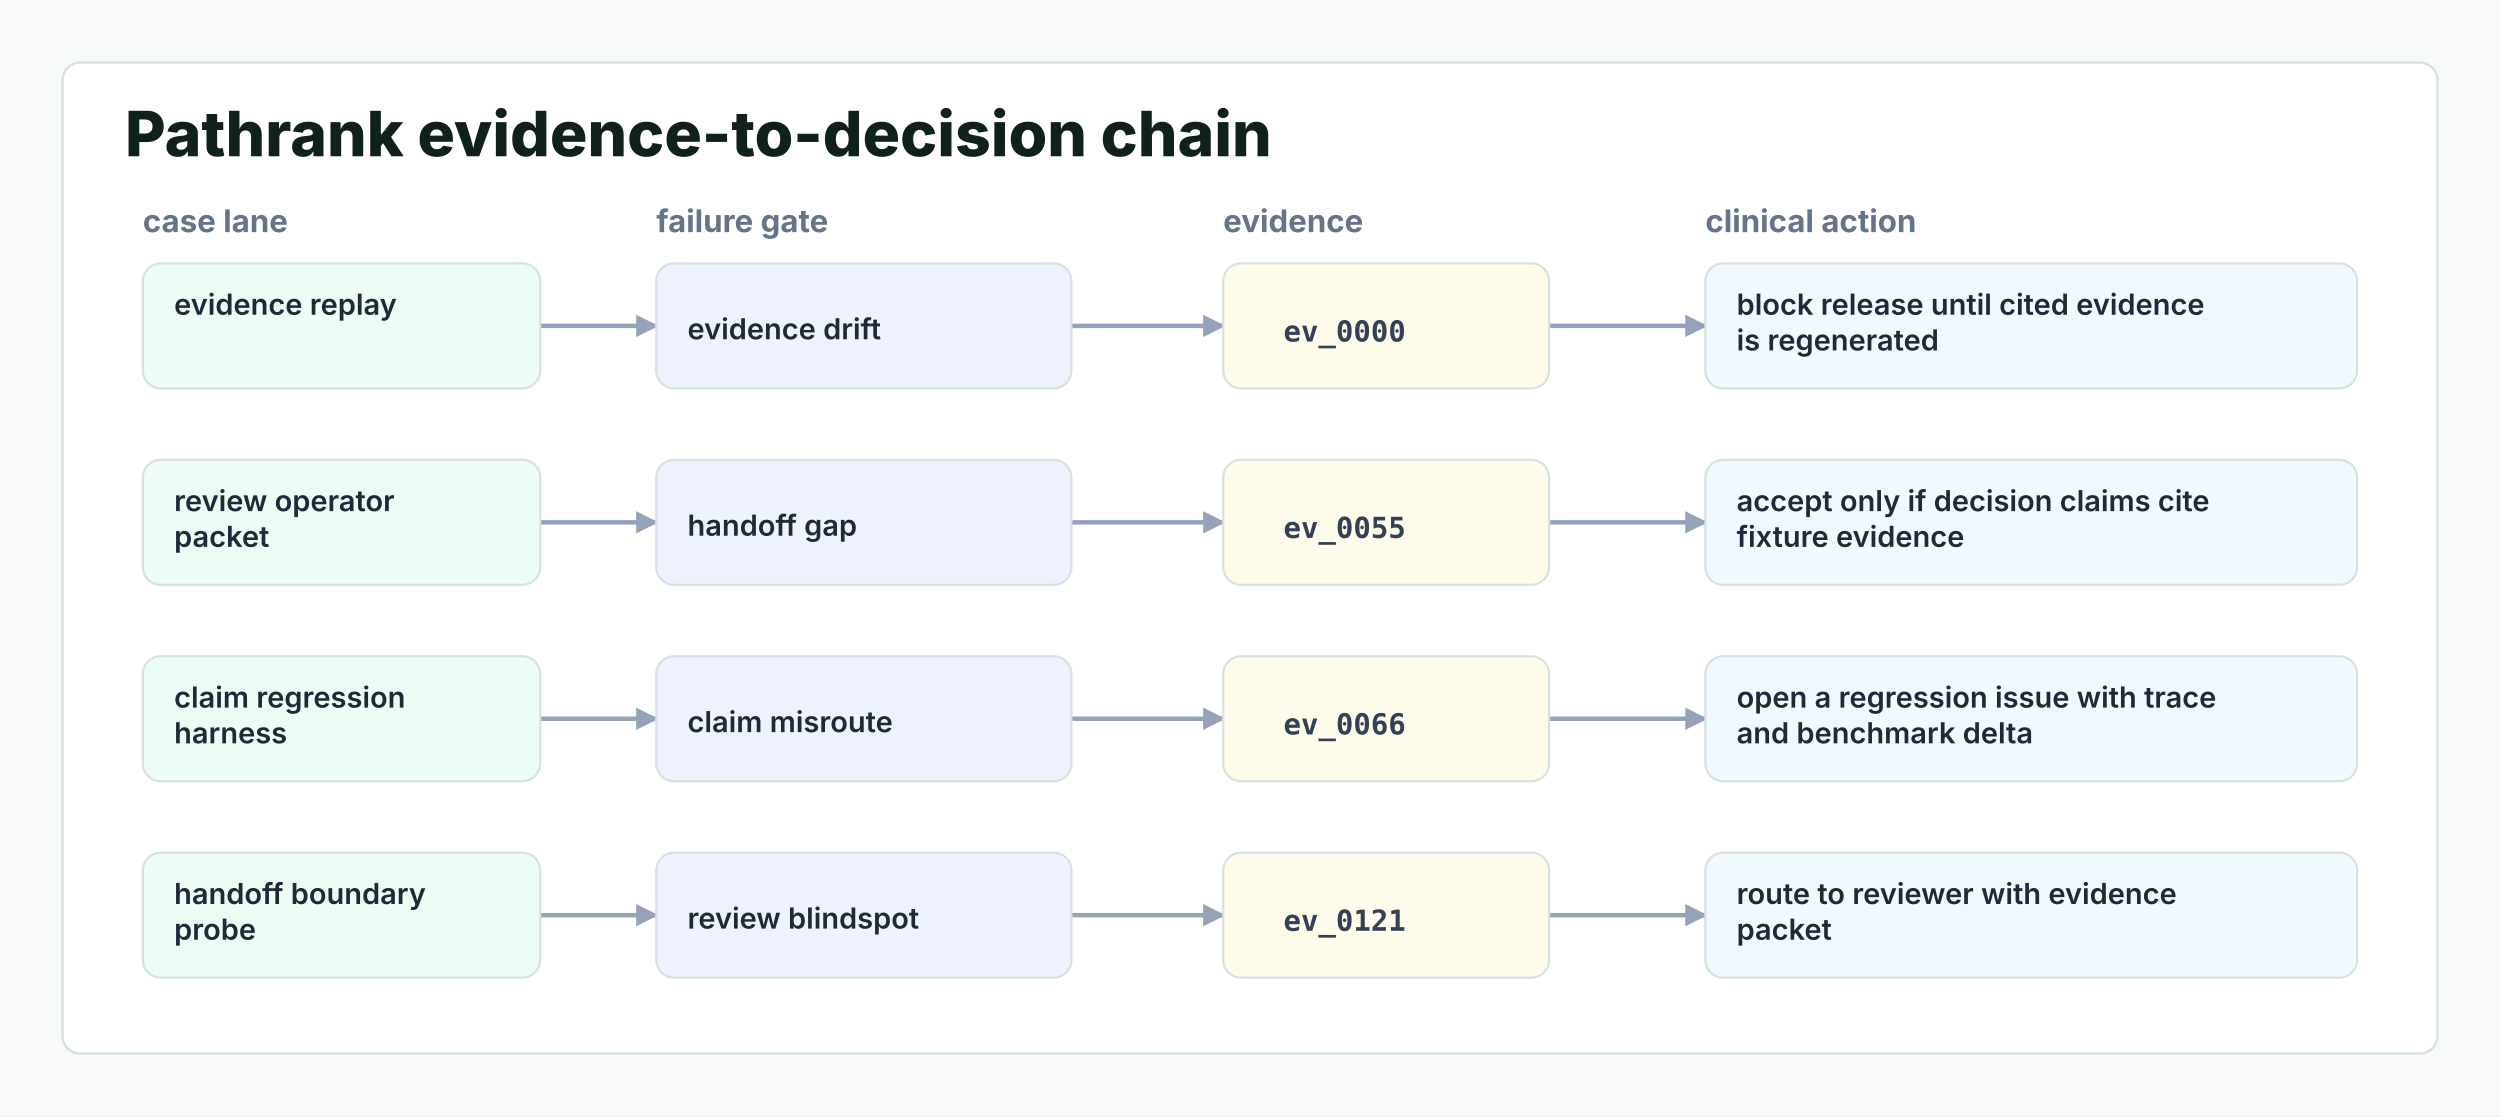
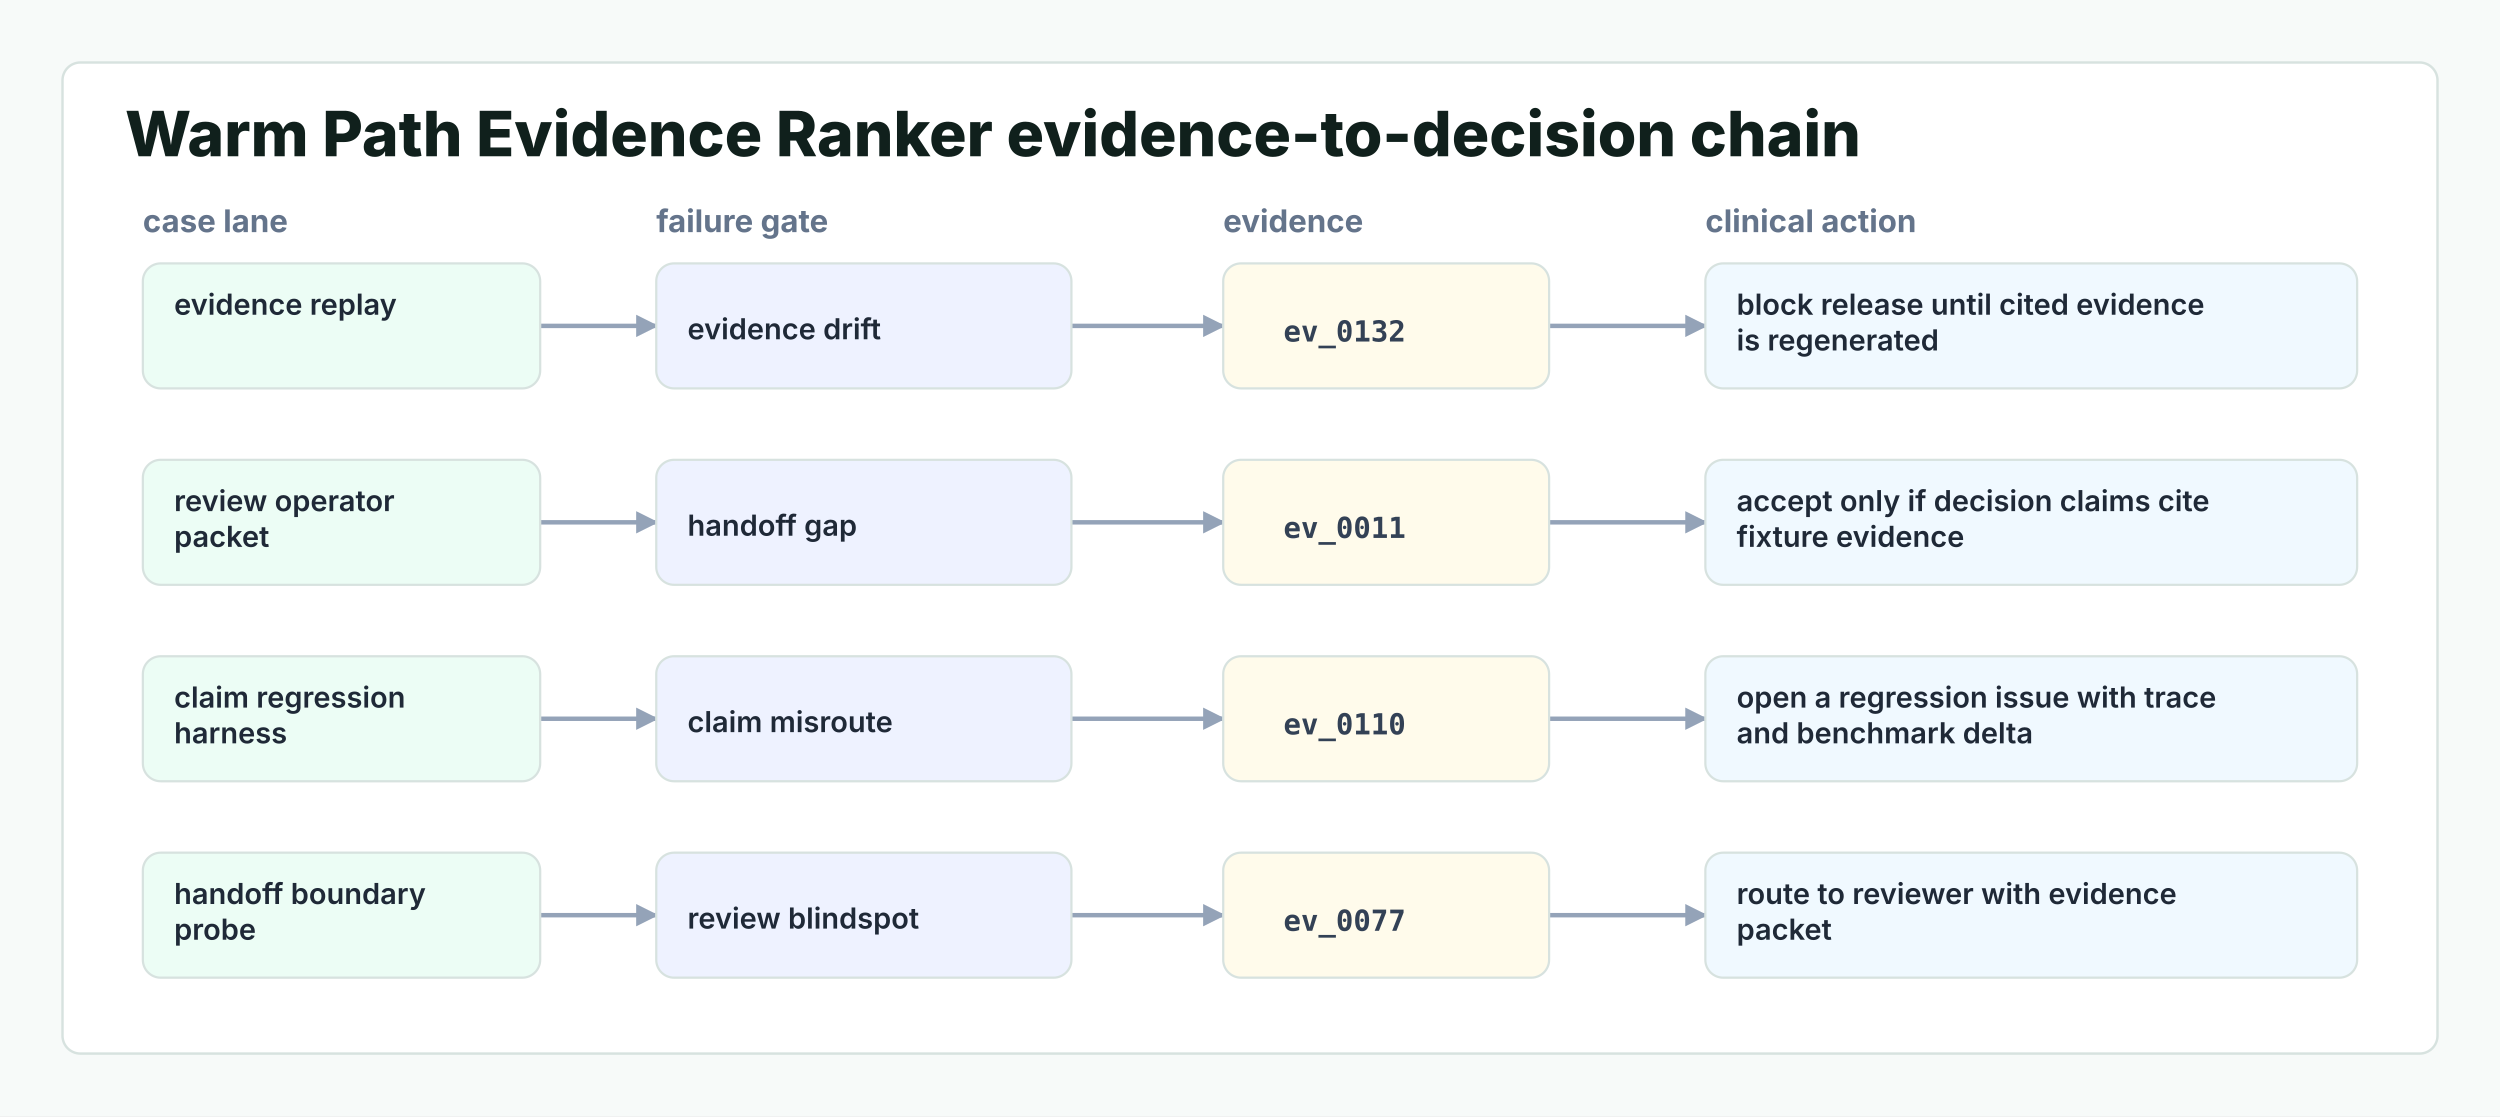
- <svg xmlns="http://www.w3.org/2000/svg" width="1120" height="500" viewBox="0 0 1120 500" role="img" aria-label="Pathrank evidence map">
+ <svg xmlns="http://www.w3.org/2000/svg" width="1120" height="500" viewBox="0 0 1120 500" role="img" aria-label="Warm Path Evidence Ranker evidence map">
  <defs>
    <style>
      .bg { fill:#f7faf9; }
      .panel { fill:#ffffff; stroke:#d7e2df; stroke-width:1.1; }
      .title { font:760 28px -apple-system,BlinkMacSystemFont,"Segoe UI",sans-serif; fill:#10201c; }
      .node { font:620 13px -apple-system,BlinkMacSystemFont,"Segoe UI",sans-serif; fill:#1f2937; }
      .head { font:700 14px -apple-system,BlinkMacSystemFont,"Segoe UI",sans-serif; fill:#64748b; }
      .mono { font:720 13px ui-monospace,SFMono-Regular,Menlo,monospace; fill:#334155; }
      .edge { stroke:#94a3b8; stroke-width:2; fill:none; marker-end:url(#arrow); }
      .lane { fill:#ecfdf5; stroke:#d7e2df; }
      .failure { fill:#eef2ff; stroke:#d7e2df; }
      .evidencebox { fill:#fffbeb; stroke:#d7e2df; }
      .actionbox { fill:#f0f9ff; stroke:#d7e2df; }
    </style>
    <marker id="arrow" viewBox="0 0 10 10" refX="9" refY="5" markerWidth="5" markerHeight="5" orient="auto-start-reverse">
      <path d="M 0 0 L 10 5 L 0 10 z" fill="#94a3b8" />
    </marker>
  </defs>
  <rect class="bg" width="1120" height="500" />
  <rect class="panel" x="28" y="28" width="1064" height="444" rx="8" />
-   <text x="56" y="70" class="title">Pathrank evidence-to-decision chain</text>
+   <text x="56" y="70" class="title">Warm Path Evidence Ranker evidence-to-decision chain</text>
  <text x="64" y="104" class="head">case lane</text>
  <text x="294" y="104" class="head">failure gate</text>
  <text x="548" y="104" class="head">evidence</text>
  <text x="764" y="104" class="head">clinical action</text>
  <path d="M242 146 L294 146" class="edge" />
  <path d="M480 146 L548 146" class="edge" />
  <path d="M694 146 L764 146" class="edge" />
  <path d="M242 234 L294 234" class="edge" />
  <path d="M480 234 L548 234" class="edge" />
  <path d="M694 234 L764 234" class="edge" />
  <path d="M242 322 L294 322" class="edge" />
  <path d="M480 322 L548 322" class="edge" />
  <path d="M694 322 L764 322" class="edge" />
  <path d="M242 410 L294 410" class="edge" />
  <path d="M480 410 L548 410" class="edge" />
  <path d="M694 410 L764 410" class="edge" />
  <rect class="lane" x="64" y="118" width="178" height="56" rx="8" />
  <text class="node" x="78" y="141">
    <tspan x="78" dy="0">evidence replay</tspan>
  </text>
  <rect class="failure" x="294" y="118" width="186" height="56" rx="8" />
  <text x="308" y="152" class="node">evidence drift</text>
  <rect class="evidencebox" x="548" y="118" width="146" height="56" rx="8" />
-   <text x="575" y="153" class="mono">ev_0000</text>
+   <text x="575" y="153" class="mono">ev_0132</text>
  <rect class="actionbox" x="764" y="118" width="292" height="56" rx="8" />
  <text class="node" x="778" y="141">
    <tspan x="778" dy="0">block release until cited evidence</tspan>
    <tspan x="778" dy="16">is regenerated</tspan>
  </text>
  <rect class="lane" x="64" y="206" width="178" height="56" rx="8" />
  <text class="node" x="78" y="229">
    <tspan x="78" dy="0">review operator</tspan>
    <tspan x="78" dy="16">packet</tspan>
  </text>
  <rect class="failure" x="294" y="206" width="186" height="56" rx="8" />
  <text x="308" y="240" class="node">handoff gap</text>
  <rect class="evidencebox" x="548" y="206" width="146" height="56" rx="8" />
-   <text x="575" y="241" class="mono">ev_0055</text>
+   <text x="575" y="241" class="mono">ev_0011</text>
  <rect class="actionbox" x="764" y="206" width="292" height="56" rx="8" />
  <text class="node" x="778" y="229">
    <tspan x="778" dy="0">accept only if decision claims cite</tspan>
    <tspan x="778" dy="16">fixture evidence</tspan>
  </text>
  <rect class="lane" x="64" y="294" width="178" height="56" rx="8" />
  <text class="node" x="78" y="317">
    <tspan x="78" dy="0">claim regression</tspan>
    <tspan x="78" dy="16">harness</tspan>
  </text>
  <rect class="failure" x="294" y="294" width="186" height="56" rx="8" />
  <text x="308" y="328" class="node">claim misroute</text>
  <rect class="evidencebox" x="548" y="294" width="146" height="56" rx="8" />
-   <text x="575" y="329" class="mono">ev_0066</text>
+   <text x="575" y="329" class="mono">ev_0110</text>
  <rect class="actionbox" x="764" y="294" width="292" height="56" rx="8" />
  <text class="node" x="778" y="317">
    <tspan x="778" dy="0">open a regression issue with trace</tspan>
    <tspan x="778" dy="16">and benchmark delta</tspan>
  </text>
  <rect class="lane" x="64" y="382" width="178" height="56" rx="8" />
  <text class="node" x="78" y="405">
    <tspan x="78" dy="0">handoff boundary</tspan>
    <tspan x="78" dy="16">probe</tspan>
  </text>
  <rect class="failure" x="294" y="382" width="186" height="56" rx="8" />
  <text x="308" y="416" class="node">review blindspot</text>
  <rect class="evidencebox" x="548" y="382" width="146" height="56" rx="8" />
-   <text x="575" y="417" class="mono">ev_0121</text>
+   <text x="575" y="417" class="mono">ev_0077</text>
  <rect class="actionbox" x="764" y="382" width="292" height="56" rx="8" />
  <text class="node" x="778" y="405">
    <tspan x="778" dy="0">route to reviewer with evidence</tspan>
    <tspan x="778" dy="16">packet</tspan>
  </text>
</svg>
